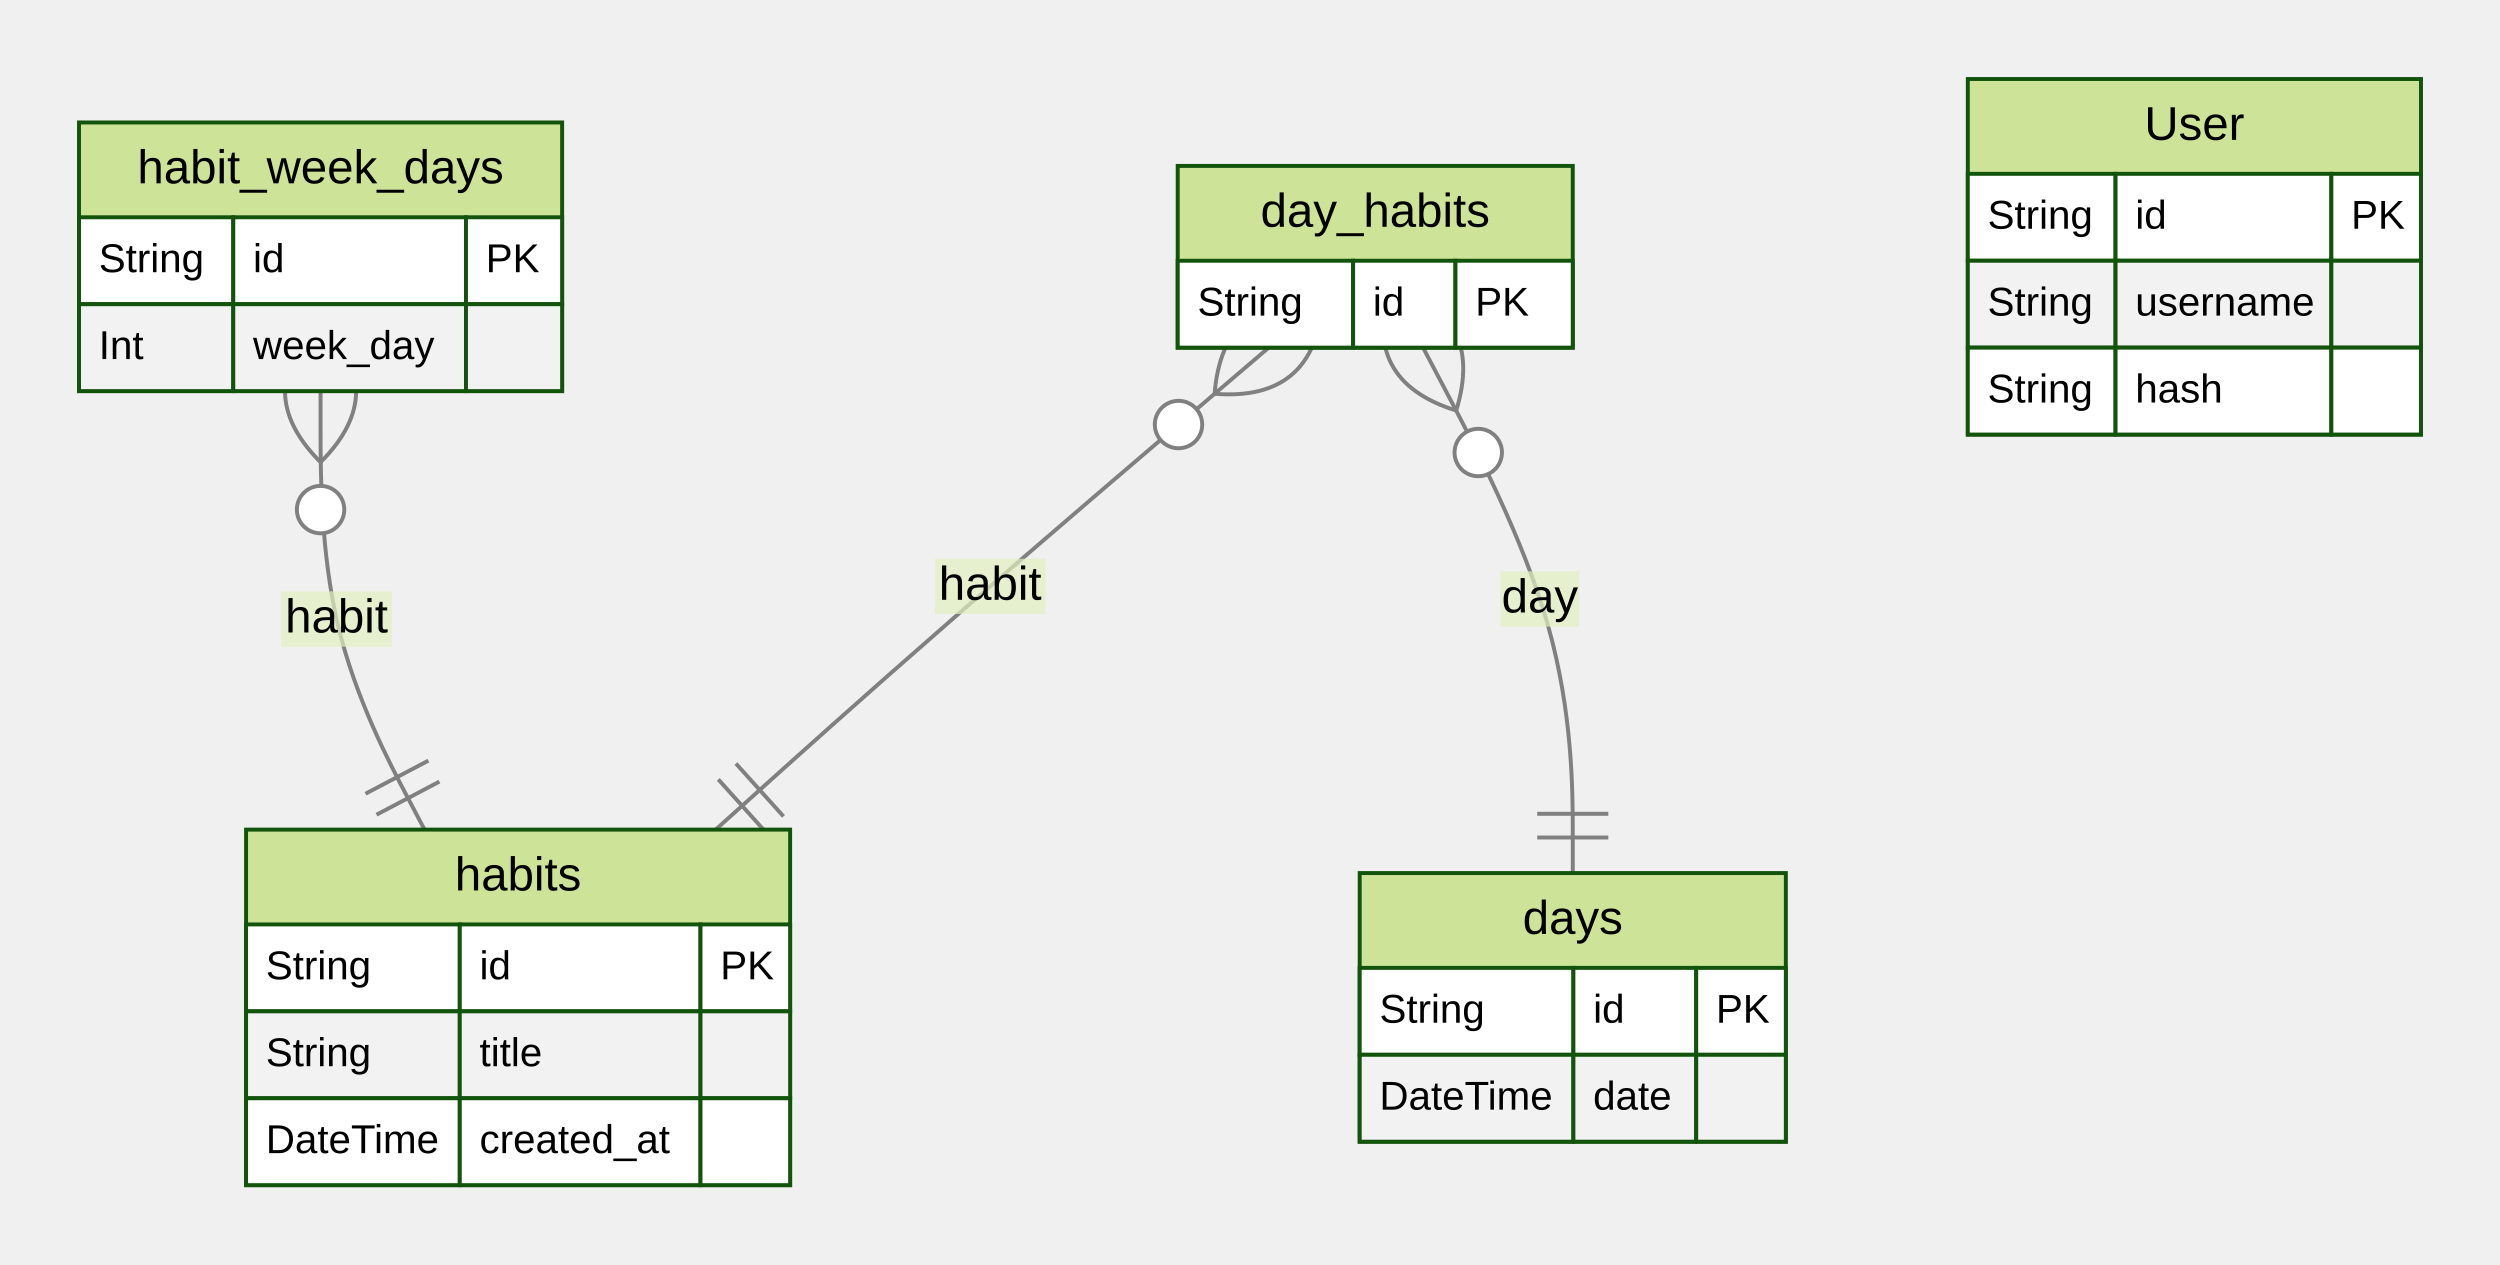
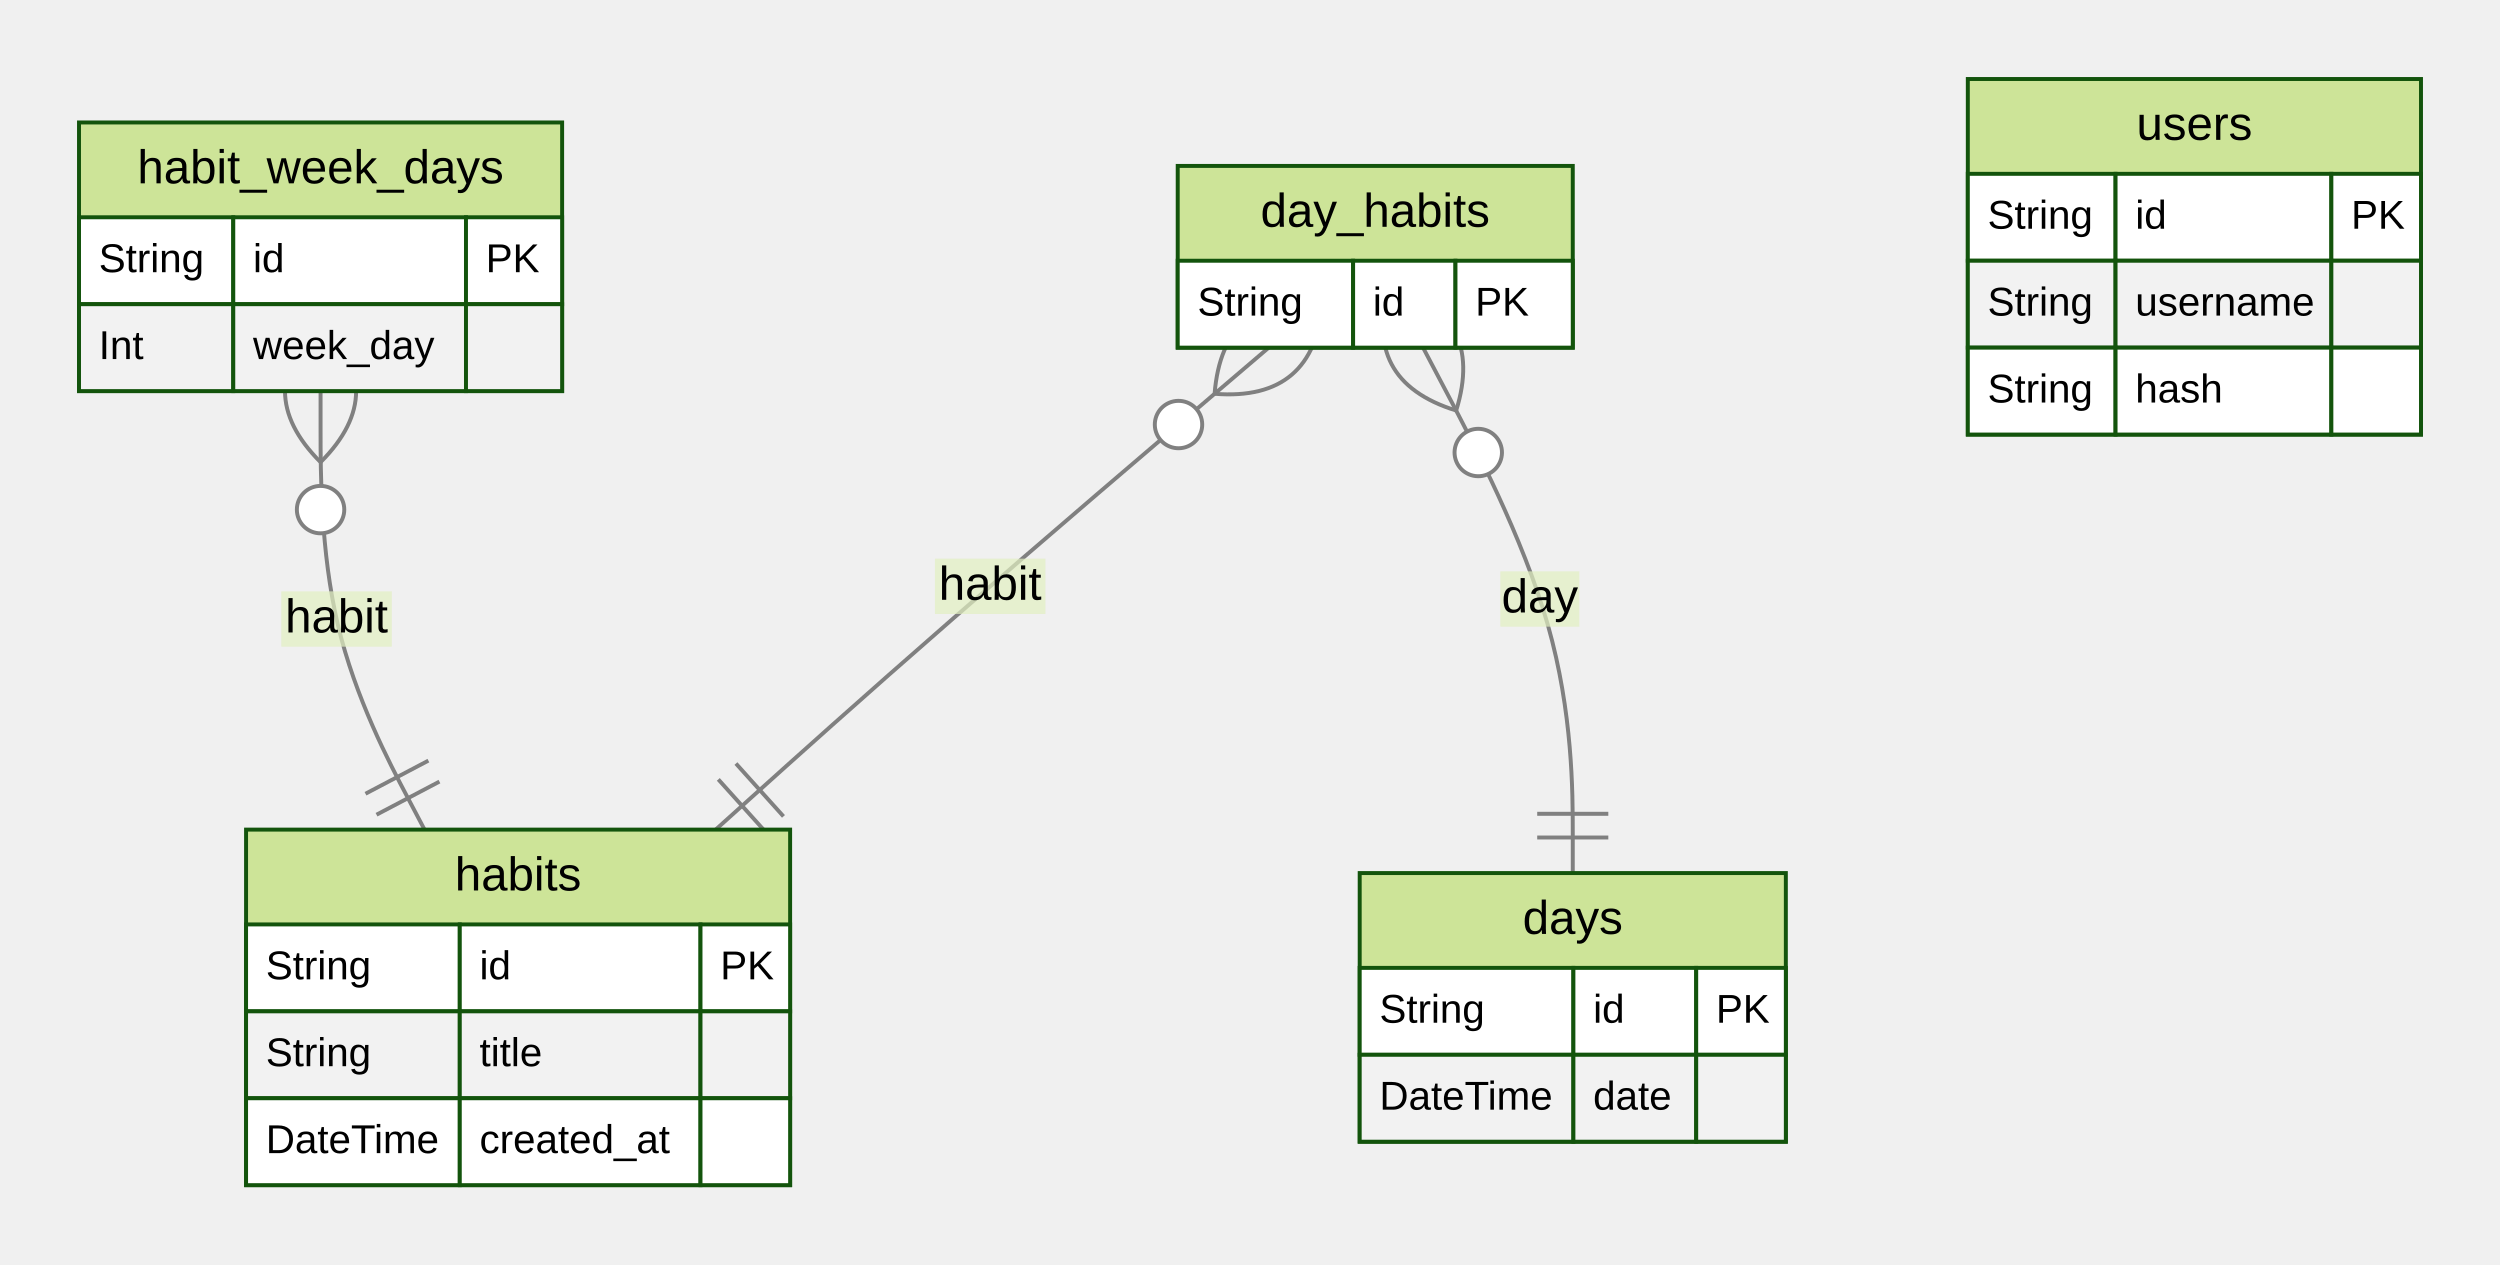
<svg xmlns="http://www.w3.org/2000/svg" aria-roledescription="er" viewBox="0 0 632.829 320" style="max-width: 632.829px; background-color: white;" width="100%" id="mermaid-0">
  <style>#mermaid-0{font-family:"trebuchet ms",verdana,arial,sans-serif;font-size:16px;fill:#000000;}#mermaid-0 .error-icon{fill:#552222;}#mermaid-0 .error-text{fill:#552222;stroke:#552222;}#mermaid-0 .edge-thickness-normal{stroke-width:2px;}#mermaid-0 .edge-thickness-thick{stroke-width:3.5px;}#mermaid-0 .edge-pattern-solid{stroke-dasharray:0;}#mermaid-0 .edge-pattern-dashed{stroke-dasharray:3;}#mermaid-0 .edge-pattern-dotted{stroke-dasharray:2;}#mermaid-0 .marker{fill:#000000;stroke:#000000;}#mermaid-0 .marker.cross{stroke:#000000;}#mermaid-0 svg{font-family:"trebuchet ms",verdana,arial,sans-serif;font-size:16px;}#mermaid-0 .entityBox{fill:#cde498;stroke:#13540c;}#mermaid-0 .attributeBoxOdd{fill:#ffffff;stroke:#13540c;}#mermaid-0 .attributeBoxEven{fill:#f2f2f2;stroke:#13540c;}#mermaid-0 .relationshipLabelBox{fill:hsl(78.158, 58.462%, 84.51%);opacity:0.7;background-color:hsl(78.158, 58.462%, 84.51%);}#mermaid-0 .relationshipLabelBox rect{opacity:0.5;}#mermaid-0 .relationshipLine{stroke:#000000;}#mermaid-0 .entityTitleText{text-anchor:middle;font-size:18px;fill:#000000;}#mermaid-0 :root{--mermaid-font-family:"trebuchet ms",verdana,arial,sans-serif;}</style>
  <g />
  <defs>
    <marker orient="auto" markerHeight="18" markerWidth="18" refY="9" refX="0" id="ONLY_ONE_START">
      <path d="M9,0 L9,18 M15,0 L15,18" fill="none" stroke="gray" />
    </marker>
  </defs>
  <defs>
    <marker orient="auto" markerHeight="18" markerWidth="18" refY="9" refX="18" id="ONLY_ONE_END">
      <path d="M3,0 L3,18 M9,0 L9,18" fill="none" stroke="gray" />
    </marker>
  </defs>
  <defs>
    <marker orient="auto" markerHeight="18" markerWidth="30" refY="9" refX="0" id="ZERO_OR_ONE_START">
      <circle r="6" cy="9" cx="21" fill="white" stroke="gray" />
      <path d="M9,0 L9,18" fill="none" stroke="gray" />
    </marker>
  </defs>
  <defs>
    <marker orient="auto" markerHeight="18" markerWidth="30" refY="9" refX="30" id="ZERO_OR_ONE_END">
      <circle r="6" cy="9" cx="9" fill="white" stroke="gray" />
      <path d="M21,0 L21,18" fill="none" stroke="gray" />
    </marker>
  </defs>
  <defs>
    <marker orient="auto" markerHeight="36" markerWidth="45" refY="18" refX="18" id="ONE_OR_MORE_START">
      <path d="M0,18 Q 18,0 36,18 Q 18,36 0,18 M42,9 L42,27" fill="none" stroke="gray" />
    </marker>
  </defs>
  <defs>
    <marker orient="auto" markerHeight="36" markerWidth="45" refY="18" refX="27" id="ONE_OR_MORE_END">
      <path d="M3,9 L3,27 M9,18 Q27,0 45,18 Q27,36 9,18" fill="none" stroke="gray" />
    </marker>
  </defs>
  <defs>
    <marker orient="auto" markerHeight="36" markerWidth="57" refY="18" refX="18" id="ZERO_OR_MORE_START">
      <circle r="6" cy="18" cx="48" fill="white" stroke="gray" />
      <path d="M0,18 Q18,0 36,18 Q18,36 0,18" fill="none" stroke="gray" />
    </marker>
  </defs>
  <defs>
    <marker orient="auto" markerHeight="36" markerWidth="57" refY="18" refX="39" id="ZERO_OR_MORE_END">
      <circle r="6" cy="18" cx="9" fill="white" stroke="gray" />
      <path d="M21,18 Q39,0 57,18 Q39,36 21,18" fill="none" stroke="gray" />
    </marker>
  </defs>
  <path style="stroke: gray; fill: none;" marker-start="url(#ZERO_OR_MORE_START)" marker-end="url(#ONLY_ONE_END)" d="M81.146,99L81.146,109.167C81.146,119.333,81.146,139.667,85.532,158.167C89.918,176.667,98.69,193.333,103.076,201.667L107.462,210" class="er relationshipLine" />
  <path style="stroke: gray; fill: none;" marker-start="url(#ZERO_OR_MORE_START)" marker-end="url(#ONLY_ONE_END)" d="M360.222,88L366.538,100C372.853,112,385.485,136,391.801,158.167C398.116,180.333,398.116,200.667,398.116,210.833L398.116,221" class="er relationshipLine" />
  <path style="stroke: gray; fill: none;" marker-start="url(#ZERO_OR_MORE_START)" marker-end="url(#ONLY_ONE_END)" d="M321.147,88L307.076,100C293.004,112,264.862,136,241.53,156.333C218.198,176.667,199.676,193.333,190.416,201.667L181.155,210" class="er relationshipLine" />
-   <g transform="translate(62.28748,210 )" id="entity-habits-6e00d0fb-d6e4-466b-9ddb-b3f1591a60b1">
+   <g transform="translate(62.28748,210 )" id="entity-habits-810a315d-a638-487a-9058-a75fb17e98d9">
    <rect height="90" width="137.718" y="0" x="0" class="er entityBox" />
-     <text style="dominant-baseline: middle; text-anchor: middle; font-size: 12px;" transform="translate(68.85901,12)" y="0" x="0" id="text-entity-habits-6e00d0fb-d6e4-466b-9ddb-b3f1591a60b1" class="er entityLabel">habits</text>
+     <text style="dominant-baseline: middle; text-anchor: middle; font-size: 12px;" transform="translate(68.85901,12)" y="0" x="0" id="text-entity-habits-810a315d-a638-487a-9058-a75fb17e98d9" class="er entityLabel">habits</text>
    <rect height="22" width="54.096" y="24" x="0" class="er attributeBoxOdd" />
-     <text style="dominant-baseline: middle; font-size: 10.2px;" transform="translate(5,35)" y="0" x="0" id="text-entity-habits-6e00d0fb-d6e4-466b-9ddb-b3f1591a60b1-attr-1-type" class="er entityLabel">String</text>
+     <text style="dominant-baseline: middle; font-size: 10.2px;" transform="translate(5,35)" y="0" x="0" id="text-entity-habits-810a315d-a638-487a-9058-a75fb17e98d9-attr-1-type" class="er entityLabel">String</text>
    <rect height="22" width="60.935" y="24" x="54.096" class="er attributeBoxOdd" />
-     <text style="dominant-baseline: middle; font-size: 10.2px;" transform="translate(59.09555,35)" y="0" x="0" id="text-entity-habits-6e00d0fb-d6e4-466b-9ddb-b3f1591a60b1-attr-1-name" class="er entityLabel">id</text>
+     <text style="dominant-baseline: middle; font-size: 10.2px;" transform="translate(59.09555,35)" y="0" x="0" id="text-entity-habits-810a315d-a638-487a-9058-a75fb17e98d9-attr-1-name" class="er entityLabel">id</text>
    <rect height="22" width="22.688" y="24" x="115.03" class="er attributeBoxOdd" />
-     <text style="dominant-baseline: middle; font-size: 10.2px;" transform="translate(120.0303,35)" y="0" x="0" id="text-entity-habits-6e00d0fb-d6e4-466b-9ddb-b3f1591a60b1-attr-1-key" class="er entityLabel">PK</text>
+     <text style="dominant-baseline: middle; font-size: 10.2px;" transform="translate(120.0303,35)" y="0" x="0" id="text-entity-habits-810a315d-a638-487a-9058-a75fb17e98d9-attr-1-key" class="er entityLabel">PK</text>
    <rect height="22" width="54.096" y="46" x="0" class="er attributeBoxEven" />
-     <text style="dominant-baseline: middle; font-size: 10.2px;" transform="translate(5,57)" y="0" x="0" id="text-entity-habits-6e00d0fb-d6e4-466b-9ddb-b3f1591a60b1-attr-2-type" class="er entityLabel">String</text>
+     <text style="dominant-baseline: middle; font-size: 10.2px;" transform="translate(5,57)" y="0" x="0" id="text-entity-habits-810a315d-a638-487a-9058-a75fb17e98d9-attr-2-type" class="er entityLabel">String</text>
    <rect height="22" width="60.935" y="46" x="54.096" class="er attributeBoxEven" />
-     <text style="dominant-baseline: middle; font-size: 10.2px;" transform="translate(59.09555,57)" y="0" x="0" id="text-entity-habits-6e00d0fb-d6e4-466b-9ddb-b3f1591a60b1-attr-2-name" class="er entityLabel">title</text>
+     <text style="dominant-baseline: middle; font-size: 10.2px;" transform="translate(59.09555,57)" y="0" x="0" id="text-entity-habits-810a315d-a638-487a-9058-a75fb17e98d9-attr-2-name" class="er entityLabel">title</text>
    <rect height="22" width="22.688" y="46" x="115.03" class="er attributeBoxEven" />
-     <text style="dominant-baseline: middle; font-size: 10.2px;" transform="translate(120.0303,57)" y="0" x="0" id="text-entity-habits-6e00d0fb-d6e4-466b-9ddb-b3f1591a60b1-attr-2-key" class="er entityLabel" />
+     <text style="dominant-baseline: middle; font-size: 10.2px;" transform="translate(120.0303,57)" y="0" x="0" id="text-entity-habits-810a315d-a638-487a-9058-a75fb17e98d9-attr-2-key" class="er entityLabel" />
    <rect height="22" width="54.096" y="68" x="0" class="er attributeBoxOdd" />
-     <text style="dominant-baseline: middle; font-size: 10.2px;" transform="translate(5,79)" y="0" x="0" id="text-entity-habits-6e00d0fb-d6e4-466b-9ddb-b3f1591a60b1-attr-3-type" class="er entityLabel">DateTime</text>
+     <text style="dominant-baseline: middle; font-size: 10.2px;" transform="translate(5,79)" y="0" x="0" id="text-entity-habits-810a315d-a638-487a-9058-a75fb17e98d9-attr-3-type" class="er entityLabel">DateTime</text>
    <rect height="22" width="60.935" y="68" x="54.096" class="er attributeBoxOdd" />
-     <text style="dominant-baseline: middle; font-size: 10.2px;" transform="translate(59.09555,79)" y="0" x="0" id="text-entity-habits-6e00d0fb-d6e4-466b-9ddb-b3f1591a60b1-attr-3-name" class="er entityLabel">created_at</text>
+     <text style="dominant-baseline: middle; font-size: 10.2px;" transform="translate(59.09555,79)" y="0" x="0" id="text-entity-habits-810a315d-a638-487a-9058-a75fb17e98d9-attr-3-name" class="er entityLabel">created_at</text>
    <rect height="22" width="22.688" y="68" x="115.03" class="er attributeBoxOdd" />
-     <text style="dominant-baseline: middle; font-size: 10.2px;" transform="translate(120.0303,79)" y="0" x="0" id="text-entity-habits-6e00d0fb-d6e4-466b-9ddb-b3f1591a60b1-attr-3-key" class="er entityLabel" />
+     <text style="dominant-baseline: middle; font-size: 10.2px;" transform="translate(120.0303,79)" y="0" x="0" id="text-entity-habits-810a315d-a638-487a-9058-a75fb17e98d9-attr-3-key" class="er entityLabel" />
  </g>
-   <g transform="translate(20,31 )" id="entity-habitweekdays-1b34b503-9830-48b2-9434-34a9b887a0cf">
+   <g transform="translate(20,31 )" id="entity-habitweekdays-beaf28fd-2038-4a4d-9d85-81d04dcbd90b">
    <rect height="68" width="122.293" y="0" x="0" class="er entityBox" />
-     <text style="dominant-baseline: middle; text-anchor: middle; font-size: 12px;" transform="translate(61.14648,12)" y="0" x="0" id="text-entity-habitweekdays-1b34b503-9830-48b2-9434-34a9b887a0cf" class="er entityLabel">habit_week_days</text>
+     <text style="dominant-baseline: middle; text-anchor: middle; font-size: 12px;" transform="translate(61.14648,12)" y="0" x="0" id="text-entity-habitweekdays-beaf28fd-2038-4a4d-9d85-81d04dcbd90b" class="er entityLabel">habit_week_days</text>
    <rect height="22" width="39.048" y="24" x="0" class="er attributeBoxOdd" />
-     <text style="dominant-baseline: middle; font-size: 10.2px;" transform="translate(5,35)" y="0" x="0" id="text-entity-habitweekdays-1b34b503-9830-48b2-9434-34a9b887a0cf-attr-1-type" class="er entityLabel">String</text>
+     <text style="dominant-baseline: middle; font-size: 10.2px;" transform="translate(5,35)" y="0" x="0" id="text-entity-habitweekdays-beaf28fd-2038-4a4d-9d85-81d04dcbd90b-attr-1-type" class="er entityLabel">String</text>
    <rect height="22" width="58.904" y="24" x="39.048" class="er attributeBoxOdd" />
-     <text style="dominant-baseline: middle; font-size: 10.2px;" transform="translate(44.04844,35)" y="0" x="0" id="text-entity-habitweekdays-1b34b503-9830-48b2-9434-34a9b887a0cf-attr-1-name" class="er entityLabel">id</text>
+     <text style="dominant-baseline: middle; font-size: 10.2px;" transform="translate(44.04844,35)" y="0" x="0" id="text-entity-habitweekdays-beaf28fd-2038-4a4d-9d85-81d04dcbd90b-attr-1-name" class="er entityLabel">id</text>
    <rect height="22" width="24.34" y="24" x="97.953" class="er attributeBoxOdd" />
-     <text style="dominant-baseline: middle; font-size: 10.2px;" transform="translate(102.9529,35)" y="0" x="0" id="text-entity-habitweekdays-1b34b503-9830-48b2-9434-34a9b887a0cf-attr-1-key" class="er entityLabel">PK</text>
+     <text style="dominant-baseline: middle; font-size: 10.2px;" transform="translate(102.9529,35)" y="0" x="0" id="text-entity-habitweekdays-beaf28fd-2038-4a4d-9d85-81d04dcbd90b-attr-1-key" class="er entityLabel">PK</text>
    <rect height="22" width="39.048" y="46" x="0" class="er attributeBoxEven" />
-     <text style="dominant-baseline: middle; font-size: 10.2px;" transform="translate(5,57)" y="0" x="0" id="text-entity-habitweekdays-1b34b503-9830-48b2-9434-34a9b887a0cf-attr-2-type" class="er entityLabel">Int</text>
+     <text style="dominant-baseline: middle; font-size: 10.2px;" transform="translate(5,57)" y="0" x="0" id="text-entity-habitweekdays-beaf28fd-2038-4a4d-9d85-81d04dcbd90b-attr-2-type" class="er entityLabel">Int</text>
    <rect height="22" width="58.904" y="46" x="39.048" class="er attributeBoxEven" />
-     <text style="dominant-baseline: middle; font-size: 10.2px;" transform="translate(44.04844,57)" y="0" x="0" id="text-entity-habitweekdays-1b34b503-9830-48b2-9434-34a9b887a0cf-attr-2-name" class="er entityLabel">week_day</text>
+     <text style="dominant-baseline: middle; font-size: 10.2px;" transform="translate(44.04844,57)" y="0" x="0" id="text-entity-habitweekdays-beaf28fd-2038-4a4d-9d85-81d04dcbd90b-attr-2-name" class="er entityLabel">week_day</text>
    <rect height="22" width="24.34" y="46" x="97.953" class="er attributeBoxEven" />
-     <text style="dominant-baseline: middle; font-size: 10.2px;" transform="translate(102.9529,57)" y="0" x="0" id="text-entity-habitweekdays-1b34b503-9830-48b2-9434-34a9b887a0cf-attr-2-key" class="er entityLabel" />
+     <text style="dominant-baseline: middle; font-size: 10.2px;" transform="translate(102.9529,57)" y="0" x="0" id="text-entity-habitweekdays-beaf28fd-2038-4a4d-9d85-81d04dcbd90b-attr-2-key" class="er entityLabel" />
  </g>
-   <g transform="translate(344.182,221 )" id="entity-days-31ffa40d-7aaf-4385-884b-0bb2ebc15b89">
+   <g transform="translate(344.182,221 )" id="entity-days-952f0ba2-90d5-4995-9794-0bd5470df9ae">
    <rect height="68" width="107.869" y="0" x="0" class="er entityBox" />
-     <text style="dominant-baseline: middle; text-anchor: middle; font-size: 12px;" transform="translate(53.93452,12)" y="0" x="0" id="text-entity-days-31ffa40d-7aaf-4385-884b-0bb2ebc15b89" class="er entityLabel">days</text>
+     <text style="dominant-baseline: middle; text-anchor: middle; font-size: 12px;" transform="translate(53.93452,12)" y="0" x="0" id="text-entity-days-952f0ba2-90d5-4995-9794-0bd5470df9ae" class="er entityLabel">days</text>
    <rect height="22" width="54.096" y="24" x="0" class="er attributeBoxOdd" />
-     <text style="dominant-baseline: middle; font-size: 10.2px;" transform="translate(5,35)" y="0" x="0" id="text-entity-days-31ffa40d-7aaf-4385-884b-0bb2ebc15b89-attr-1-type" class="er entityLabel">String</text>
+     <text style="dominant-baseline: middle; font-size: 10.2px;" transform="translate(5,35)" y="0" x="0" id="text-entity-days-952f0ba2-90d5-4995-9794-0bd5470df9ae-attr-1-type" class="er entityLabel">String</text>
    <rect height="22" width="31.086" y="24" x="54.096" class="er attributeBoxOdd" />
-     <text style="dominant-baseline: middle; font-size: 10.2px;" transform="translate(59.09555,35)" y="0" x="0" id="text-entity-days-31ffa40d-7aaf-4385-884b-0bb2ebc15b89-attr-1-name" class="er entityLabel">id</text>
+     <text style="dominant-baseline: middle; font-size: 10.2px;" transform="translate(59.09555,35)" y="0" x="0" id="text-entity-days-952f0ba2-90d5-4995-9794-0bd5470df9ae-attr-1-name" class="er entityLabel">id</text>
    <rect height="22" width="22.688" y="24" x="85.181" class="er attributeBoxOdd" />
-     <text style="dominant-baseline: middle; font-size: 10.2px;" transform="translate(90.18137,35)" y="0" x="0" id="text-entity-days-31ffa40d-7aaf-4385-884b-0bb2ebc15b89-attr-1-key" class="er entityLabel">PK</text>
+     <text style="dominant-baseline: middle; font-size: 10.2px;" transform="translate(90.18137,35)" y="0" x="0" id="text-entity-days-952f0ba2-90d5-4995-9794-0bd5470df9ae-attr-1-key" class="er entityLabel">PK</text>
    <rect height="22" width="54.096" y="46" x="0" class="er attributeBoxEven" />
-     <text style="dominant-baseline: middle; font-size: 10.2px;" transform="translate(5,57)" y="0" x="0" id="text-entity-days-31ffa40d-7aaf-4385-884b-0bb2ebc15b89-attr-2-type" class="er entityLabel">DateTime</text>
+     <text style="dominant-baseline: middle; font-size: 10.2px;" transform="translate(5,57)" y="0" x="0" id="text-entity-days-952f0ba2-90d5-4995-9794-0bd5470df9ae-attr-2-type" class="er entityLabel">DateTime</text>
    <rect height="22" width="31.086" y="46" x="54.096" class="er attributeBoxEven" />
-     <text style="dominant-baseline: middle; font-size: 10.2px;" transform="translate(59.09555,57)" y="0" x="0" id="text-entity-days-31ffa40d-7aaf-4385-884b-0bb2ebc15b89-attr-2-name" class="er entityLabel">date</text>
+     <text style="dominant-baseline: middle; font-size: 10.2px;" transform="translate(59.09555,57)" y="0" x="0" id="text-entity-days-952f0ba2-90d5-4995-9794-0bd5470df9ae-attr-2-name" class="er entityLabel">date</text>
    <rect height="22" width="22.688" y="46" x="85.181" class="er attributeBoxEven" />
-     <text style="dominant-baseline: middle; font-size: 10.2px;" transform="translate(90.18137,57)" y="0" x="0" id="text-entity-days-31ffa40d-7aaf-4385-884b-0bb2ebc15b89-attr-2-key" class="er entityLabel" />
+     <text style="dominant-baseline: middle; font-size: 10.2px;" transform="translate(90.18137,57)" y="0" x="0" id="text-entity-days-952f0ba2-90d5-4995-9794-0bd5470df9ae-attr-2-key" class="er entityLabel" />
  </g>
-   <g transform="translate(298.1165,42 )" id="entity-dayhabits-b4fbcfb9-efb4-4b77-8536-37b9716c0b30">
+   <g transform="translate(298.1165,42 )" id="entity-dayhabits-286117b5-9ae9-4305-b39d-f42e90f1ee38">
    <rect height="46" width="100" y="0" x="0" class="er entityBox" />
-     <text style="dominant-baseline: middle; text-anchor: middle; font-size: 12px;" transform="translate(50,12)" y="0" x="0" id="text-entity-dayhabits-b4fbcfb9-efb4-4b77-8536-37b9716c0b30" class="er entityLabel">day_habits</text>
+     <text style="dominant-baseline: middle; text-anchor: middle; font-size: 12px;" transform="translate(50,12)" y="0" x="0" id="text-entity-dayhabits-286117b5-9ae9-4305-b39d-f42e90f1ee38" class="er entityLabel">day_habits</text>
    <rect height="22" width="44.399" y="24" x="0" class="er attributeBoxOdd" />
-     <text style="dominant-baseline: middle; font-size: 10.2px;" transform="translate(5,35)" y="0" x="0" id="text-entity-dayhabits-b4fbcfb9-efb4-4b77-8536-37b9716c0b30-attr-1-type" class="er entityLabel">String</text>
+     <text style="dominant-baseline: middle; font-size: 10.2px;" transform="translate(5,35)" y="0" x="0" id="text-entity-dayhabits-286117b5-9ae9-4305-b39d-f42e90f1ee38-attr-1-type" class="er entityLabel">String</text>
    <rect height="22" width="25.911" y="24" x="44.399" class="er attributeBoxOdd" />
-     <text style="dominant-baseline: middle; font-size: 10.2px;" transform="translate(49.39862,35)" y="0" x="0" id="text-entity-dayhabits-b4fbcfb9-efb4-4b77-8536-37b9716c0b30-attr-1-name" class="er entityLabel">id</text>
+     <text style="dominant-baseline: middle; font-size: 10.2px;" transform="translate(49.39862,35)" y="0" x="0" id="text-entity-dayhabits-286117b5-9ae9-4305-b39d-f42e90f1ee38-attr-1-name" class="er entityLabel">id</text>
    <rect height="22" width="29.69" y="24" x="70.31" class="er attributeBoxOdd" />
-     <text style="dominant-baseline: middle; font-size: 10.2px;" transform="translate(75.30976,35)" y="0" x="0" id="text-entity-dayhabits-b4fbcfb9-efb4-4b77-8536-37b9716c0b30-attr-1-key" class="er entityLabel">PK</text>
+     <text style="dominant-baseline: middle; font-size: 10.2px;" transform="translate(75.30976,35)" y="0" x="0" id="text-entity-dayhabits-286117b5-9ae9-4305-b39d-f42e90f1ee38-attr-1-key" class="er entityLabel">PK</text>
  </g>
-   <g transform="translate(498.1165,20 )" id="entity-User-904de9fc-e766-4d98-bbee-357899f7bae1">
+   <g transform="translate(498.1165,20 )" id="entity-users-26b72616-9236-474f-9913-4255397b09c5">
    <rect height="90" width="114.712" y="0" x="0" class="er entityBox" />
-     <text style="dominant-baseline: middle; text-anchor: middle; font-size: 12px;" transform="translate(57.3561,12)" y="0" x="0" id="text-entity-User-904de9fc-e766-4d98-bbee-357899f7bae1" class="er entityLabel">User</text>
+     <text style="dominant-baseline: middle; text-anchor: middle; font-size: 12px;" transform="translate(57.3561,12)" y="0" x="0" id="text-entity-users-26b72616-9236-474f-9913-4255397b09c5" class="er entityLabel">users</text>
    <rect height="22" width="37.396" y="24" x="0" class="er attributeBoxOdd" />
-     <text style="dominant-baseline: middle; font-size: 10.2px;" transform="translate(5,35)" y="0" x="0" id="text-entity-User-904de9fc-e766-4d98-bbee-357899f7bae1-attr-1-type" class="er entityLabel">String</text>
+     <text style="dominant-baseline: middle; font-size: 10.2px;" transform="translate(5,35)" y="0" x="0" id="text-entity-users-26b72616-9236-474f-9913-4255397b09c5-attr-1-type" class="er entityLabel">String</text>
    <rect height="22" width="54.628" y="24" x="37.396" class="er attributeBoxOdd" />
-     <text style="dominant-baseline: middle; font-size: 10.2px;" transform="translate(42.39606,35)" y="0" x="0" id="text-entity-User-904de9fc-e766-4d98-bbee-357899f7bae1-attr-1-name" class="er entityLabel">id</text>
+     <text style="dominant-baseline: middle; font-size: 10.2px;" transform="translate(42.39606,35)" y="0" x="0" id="text-entity-users-26b72616-9236-474f-9913-4255397b09c5-attr-1-name" class="er entityLabel">id</text>
    <rect height="22" width="22.688" y="24" x="92.025" class="er attributeBoxOdd" />
-     <text style="dominant-baseline: middle; font-size: 10.2px;" transform="translate(97.02452,35)" y="0" x="0" id="text-entity-User-904de9fc-e766-4d98-bbee-357899f7bae1-attr-1-key" class="er entityLabel">PK</text>
+     <text style="dominant-baseline: middle; font-size: 10.2px;" transform="translate(97.02452,35)" y="0" x="0" id="text-entity-users-26b72616-9236-474f-9913-4255397b09c5-attr-1-key" class="er entityLabel">PK</text>
    <rect height="22" width="37.396" y="46" x="0" class="er attributeBoxEven" />
-     <text style="dominant-baseline: middle; font-size: 10.2px;" transform="translate(5,57)" y="0" x="0" id="text-entity-User-904de9fc-e766-4d98-bbee-357899f7bae1-attr-2-type" class="er entityLabel">String</text>
+     <text style="dominant-baseline: middle; font-size: 10.2px;" transform="translate(5,57)" y="0" x="0" id="text-entity-users-26b72616-9236-474f-9913-4255397b09c5-attr-2-type" class="er entityLabel">String</text>
    <rect height="22" width="54.628" y="46" x="37.396" class="er attributeBoxEven" />
-     <text style="dominant-baseline: middle; font-size: 10.2px;" transform="translate(42.39606,57)" y="0" x="0" id="text-entity-User-904de9fc-e766-4d98-bbee-357899f7bae1-attr-2-name" class="er entityLabel">username</text>
+     <text style="dominant-baseline: middle; font-size: 10.2px;" transform="translate(42.39606,57)" y="0" x="0" id="text-entity-users-26b72616-9236-474f-9913-4255397b09c5-attr-2-name" class="er entityLabel">username</text>
    <rect height="22" width="22.688" y="46" x="92.025" class="er attributeBoxEven" />
-     <text style="dominant-baseline: middle; font-size: 10.2px;" transform="translate(97.02452,57)" y="0" x="0" id="text-entity-User-904de9fc-e766-4d98-bbee-357899f7bae1-attr-2-key" class="er entityLabel" />
+     <text style="dominant-baseline: middle; font-size: 10.2px;" transform="translate(97.02452,57)" y="0" x="0" id="text-entity-users-26b72616-9236-474f-9913-4255397b09c5-attr-2-key" class="er entityLabel" />
    <rect height="22" width="37.396" y="68" x="0" class="er attributeBoxOdd" />
-     <text style="dominant-baseline: middle; font-size: 10.2px;" transform="translate(5,79)" y="0" x="0" id="text-entity-User-904de9fc-e766-4d98-bbee-357899f7bae1-attr-3-type" class="er entityLabel">String</text>
+     <text style="dominant-baseline: middle; font-size: 10.2px;" transform="translate(5,79)" y="0" x="0" id="text-entity-users-26b72616-9236-474f-9913-4255397b09c5-attr-3-type" class="er entityLabel">String</text>
    <rect height="22" width="54.628" y="68" x="37.396" class="er attributeBoxOdd" />
-     <text style="dominant-baseline: middle; font-size: 10.2px;" transform="translate(42.39606,79)" y="0" x="0" id="text-entity-User-904de9fc-e766-4d98-bbee-357899f7bae1-attr-3-name" class="er entityLabel">hash</text>
+     <text style="dominant-baseline: middle; font-size: 10.2px;" transform="translate(42.39606,79)" y="0" x="0" id="text-entity-users-26b72616-9236-474f-9913-4255397b09c5-attr-3-name" class="er entityLabel">hash</text>
    <rect height="22" width="22.688" y="68" x="92.025" class="er attributeBoxOdd" />
-     <text style="dominant-baseline: middle; font-size: 10.2px;" transform="translate(97.02452,79)" y="0" x="0" id="text-entity-User-904de9fc-e766-4d98-bbee-357899f7bae1-attr-3-key" class="er entityLabel" />
+     <text style="dominant-baseline: middle; font-size: 10.2px;" transform="translate(97.02452,79)" y="0" x="0" id="text-entity-users-26b72616-9236-474f-9913-4255397b09c5-attr-3-key" class="er entityLabel" />
  </g>
  <rect height="14" width="27.969" y="149.693" x="71.209" class="er relationshipLabelBox" />
  <text style="text-anchor: middle; dominant-baseline: middle; font-size: 12px;" y="156.693" x="85.193" id="rel1" class="er relationshipLabel">habit</text>
  <rect height="14" width="19.99" y="144.626" x="379.784" class="er relationshipLabelBox" />
  <text style="text-anchor: middle; dominant-baseline: middle; font-size: 12px;" y="151.626" x="389.779" id="rel2" class="er relationshipLabel">day</text>
  <rect height="14" width="27.969" y="141.417" x="236.657" class="er relationshipLabelBox" />
  <text style="text-anchor: middle; dominant-baseline: middle; font-size: 12px;" y="148.417" x="250.642" id="rel3" class="er relationshipLabel">habit</text>
</svg>
